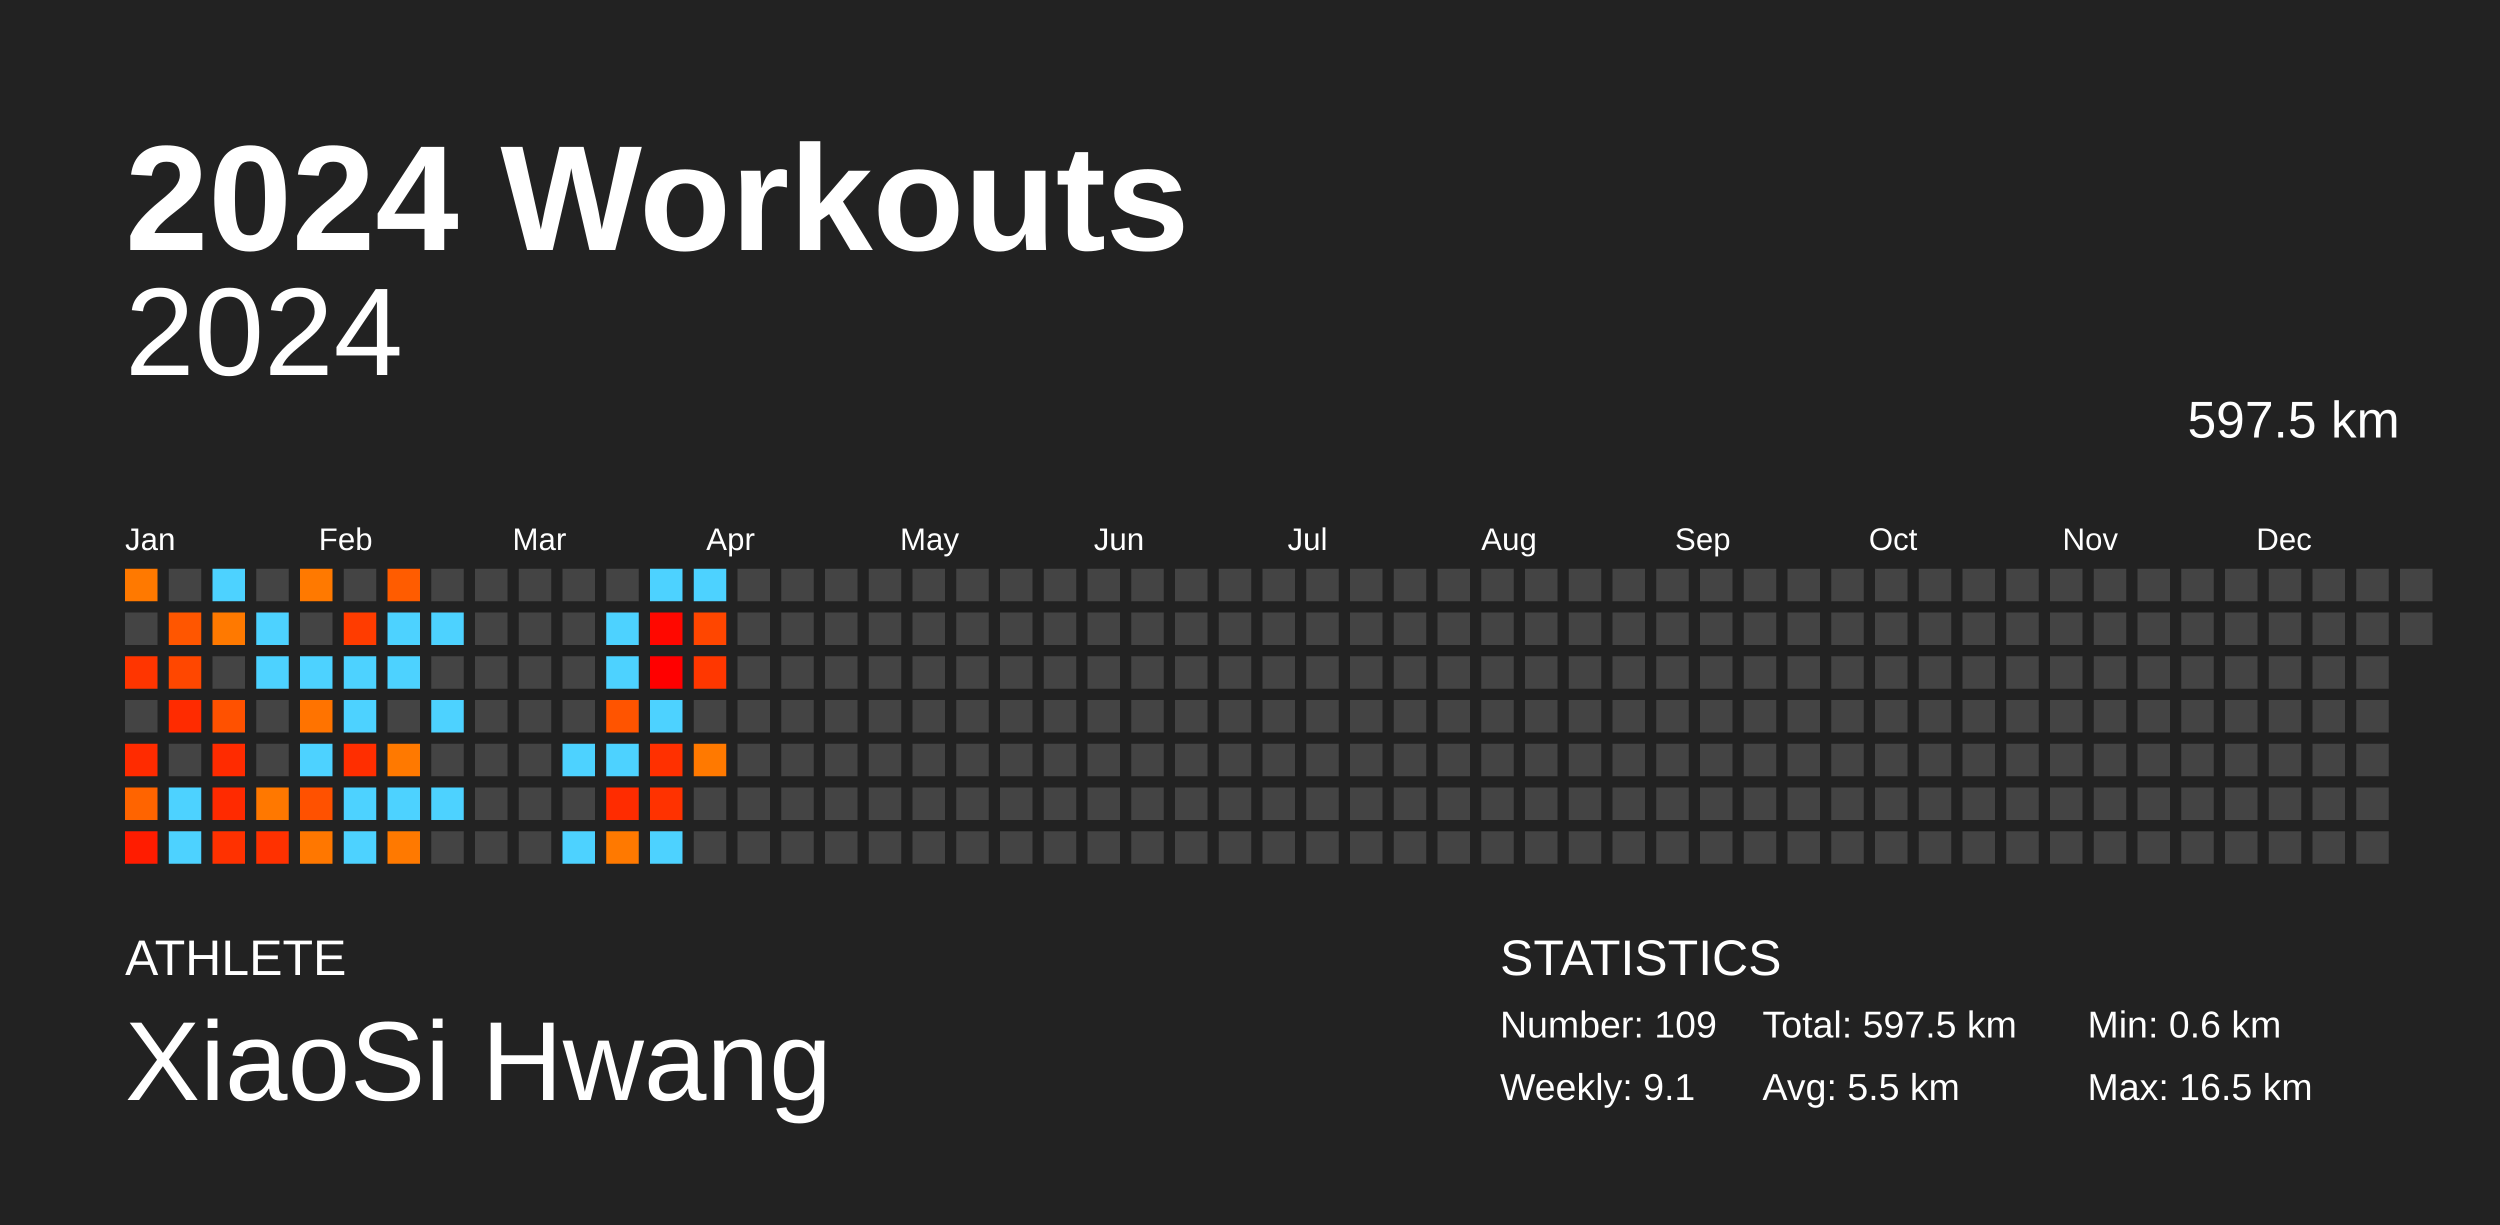
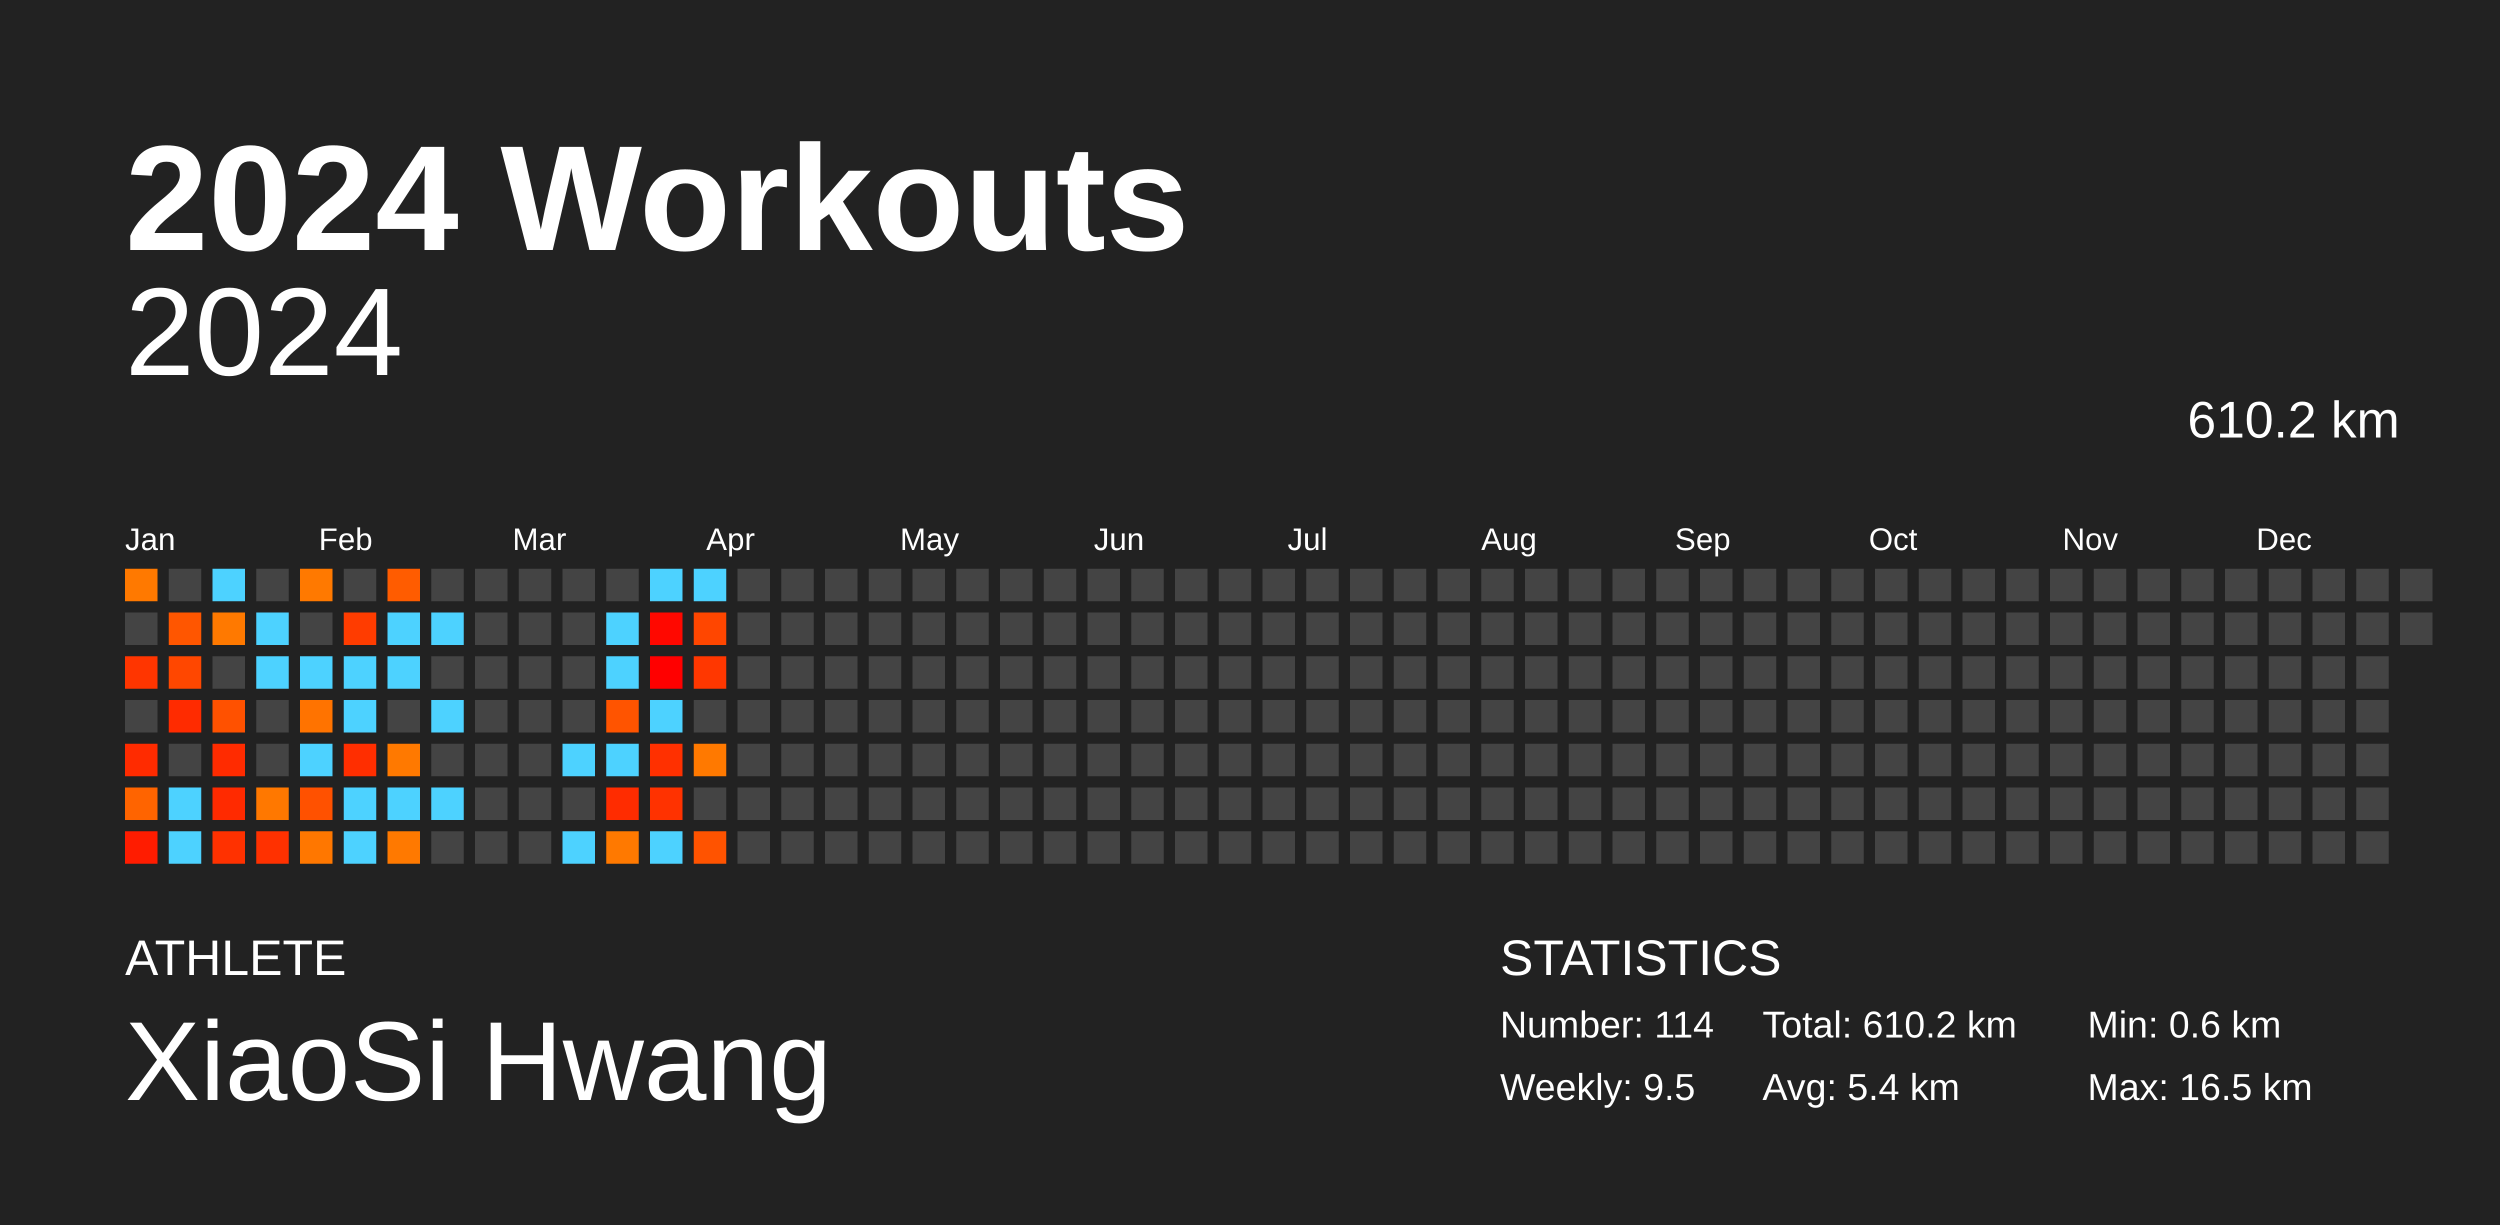
<svg xmlns="http://www.w3.org/2000/svg" baseProfile="full" height="98mm" version="1.1" viewBox="0,0,200,98" width="200mm">
  <defs />
  <rect fill="#222222" height="98" width="200" x="0" y="0" />
  <text fill="#FFFFFF" style="font-size:12px; font-family:Arial; font-weight:bold;" x="10" y="20">2024 Workouts</text>
  <text fill="#FFFFFF" style="font-size:4px; font-family:Arial" x="10" y="78">ATHLETE</text>
  <text fill="#FFFFFF" style="font-size:9px; font-family:Arial" x="10" y="88">XiaoSi Hwang</text>
  <text fill="#FFFFFF" style="font-size:4px; font-family:Arial" x="120" y="78">STATISTICS</text>
-   <text fill="#FFFFFF" style="font-size:3px; font-family:Arial" x="120" y="83">Number: 109</text>
-   <text fill="#FFFFFF" style="font-size:3px; font-family:Arial" x="120" y="88">Weekly: 9.1</text>
-   <text fill="#FFFFFF" style="font-size:3px; font-family:Arial" x="141" y="83">Total: 597.5 km</text>
-   <text fill="#FFFFFF" style="font-size:3px; font-family:Arial" x="141" y="88">Avg: 5.5 km</text>
+   <text fill="#FFFFFF" style="font-size:3px; font-family:Arial" x="120" y="83">Number: 114</text>
+   <text fill="#FFFFFF" style="font-size:3px; font-family:Arial" x="120" y="88">Weekly: 9.5</text>
+   <text fill="#FFFFFF" style="font-size:3px; font-family:Arial" x="141" y="83">Total: 610.2 km</text>
+   <text fill="#FFFFFF" style="font-size:3px; font-family:Arial" x="141" y="88">Avg: 5.4 km</text>
  <text fill="#FFFFFF" style="font-size:3px; font-family:Arial" x="167" y="83">Min: 0.6 km</text>
  <text fill="#FFFFFF" style="font-size:3px; font-family:Arial" x="167" y="88">Max: 16.5 km</text>
  <text alignment-baseline="hanging" fill="#FFFFFF" style="font-size:10.0px; font-family:Arial;" x="10" y="30">2024</text>
-   <text alignment-baseline="hanging" fill="#FFFFFF" style="font-size:4.125px; font-family:Arial;" x="175" y="35">597.5 km</text>
+   <text alignment-baseline="hanging" fill="#FFFFFF" style="font-size:4.125px; font-family:Arial;" x="175" y="35">610.2 km</text>
  <text fill="#FFFFFF" style="font-size:2.5px; font-family:Arial" x="10.0" y="44">Jan</text>
  <text fill="#FFFFFF" style="font-size:2.5px; font-family:Arial" x="25.5" y="44">Feb</text>
  <text fill="#FFFFFF" style="font-size:2.5px; font-family:Arial" x="41.0" y="44">Mar</text>
  <text fill="#FFFFFF" style="font-size:2.5px; font-family:Arial" x="56.5" y="44">Apr</text>
  <text fill="#FFFFFF" style="font-size:2.5px; font-family:Arial" x="72.0" y="44">May</text>
  <text fill="#FFFFFF" style="font-size:2.5px; font-family:Arial" x="87.5" y="44">Jun</text>
  <text fill="#FFFFFF" style="font-size:2.5px; font-family:Arial" x="103.0" y="44">Jul</text>
  <text fill="#FFFFFF" style="font-size:2.5px; font-family:Arial" x="118.5" y="44">Aug</text>
  <text fill="#FFFFFF" style="font-size:2.5px; font-family:Arial" x="134.0" y="44">Sep</text>
  <text fill="#FFFFFF" style="font-size:2.5px; font-family:Arial" x="149.5" y="44">Oct</text>
  <text fill="#FFFFFF" style="font-size:2.5px; font-family:Arial" x="165.0" y="44">Nov</text>
  <text fill="#FFFFFF" style="font-size:2.5px; font-family:Arial" x="180.5" y="44">Dec</text>
  <rect fill="#ff7900" height="2.6" width="2.6" x="10.0" y="45.5" />
  <rect fill="#444444" height="2.6" width="2.6" x="10.0" y="49.0" />
  <rect fill="#ff3500" height="2.6" width="2.6" x="10.0" y="52.5" />
  <rect fill="#444444" height="2.6" width="2.6" x="10.0" y="56.0" />
  <rect fill="#ff2b00" height="2.6" width="2.6" x="10.0" y="59.5" />
  <rect fill="#ff6400" height="2.6" width="2.6" x="10.0" y="63.0" />
  <rect fill="#ff1c00" height="2.6" width="2.6" x="10.0" y="66.5" />
  <rect fill="#444444" height="2.6" width="2.6" x="13.5" y="45.5" />
  <rect fill="#ff5600" height="2.6" width="2.6" x="13.5" y="49.0" />
  <rect fill="#ff4700" height="2.6" width="2.6" x="13.5" y="52.5" />
  <rect fill="#ff2b00" height="2.6" width="2.6" x="13.5" y="56.0" />
  <rect fill="#444444" height="2.6" width="2.6" x="13.5" y="59.5" />
  <rect fill="#4dd2ff" height="2.6" width="2.6" x="13.5" y="63.0" />
  <rect fill="#4dd2ff" height="2.6" width="2.6" x="13.5" y="66.5" />
  <rect fill="#4dd2ff" height="2.6" width="2.6" x="17.0" y="45.5" />
  <rect fill="#ff7900" height="2.6" width="2.6" x="17.0" y="49.0" />
  <rect fill="#444444" height="2.6" width="2.6" x="17.0" y="52.5" />
  <rect fill="#ff5100" height="2.6" width="2.6" x="17.0" y="56.0" />
  <rect fill="#ff2b00" height="2.6" width="2.6" x="17.0" y="59.5" />
  <rect fill="#ff2a00" height="2.6" width="2.6" x="17.0" y="63.0" />
  <rect fill="#ff3100" height="2.6" width="2.6" x="17.0" y="66.5" />
  <rect fill="#444444" height="2.6" width="2.6" x="20.5" y="45.5" />
  <rect fill="#4dd2ff" height="2.6" width="2.6" x="20.5" y="49.0" />
  <rect fill="#4dd2ff" height="2.6" width="2.6" x="20.5" y="52.5" />
  <rect fill="#444444" height="2.6" width="2.6" x="20.5" y="56.0" />
  <rect fill="#444444" height="2.6" width="2.6" x="20.5" y="59.5" />
  <rect fill="#ff7800" height="2.6" width="2.6" x="20.5" y="63.0" />
  <rect fill="#ff3100" height="2.6" width="2.6" x="20.5" y="66.5" />
  <rect fill="#ff7900" height="2.6" width="2.6" x="24.0" y="45.5" />
  <rect fill="#444444" height="2.6" width="2.6" x="24.0" y="49.0" />
  <rect fill="#4dd2ff" height="2.6" width="2.6" x="24.0" y="52.5" />
  <rect fill="#ff7300" height="2.6" width="2.6" x="24.0" y="56.0" />
  <rect fill="#4dd2ff" height="2.6" width="2.6" x="24.0" y="59.5" />
  <rect fill="#ff5100" height="2.6" width="2.6" x="24.0" y="63.0" />
  <rect fill="#ff7700" height="2.6" width="2.6" x="24.0" y="66.5" />
  <rect fill="#444444" height="2.6" width="2.6" x="27.5" y="45.5" />
  <rect fill="#ff3c00" height="2.6" width="2.6" x="27.5" y="49.0" />
  <rect fill="#4dd2ff" height="2.6" width="2.6" x="27.5" y="52.5" />
  <rect fill="#4dd2ff" height="2.6" width="2.6" x="27.5" y="56.0" />
  <rect fill="#ff2e00" height="2.6" width="2.6" x="27.5" y="59.5" />
  <rect fill="#4dd2ff" height="2.6" width="2.6" x="27.5" y="63.0" />
  <rect fill="#4dd2ff" height="2.6" width="2.6" x="27.5" y="66.5" />
  <rect fill="#ff5c00" height="2.6" width="2.6" x="31.0" y="45.5" />
  <rect fill="#4dd2ff" height="2.6" width="2.6" x="31.0" y="49.0" />
  <rect fill="#4dd2ff" height="2.6" width="2.6" x="31.0" y="52.5" />
  <rect fill="#444444" height="2.6" width="2.6" x="31.0" y="56.0" />
  <rect fill="#ff7900" height="2.6" width="2.6" x="31.0" y="59.5" />
  <rect fill="#4dd2ff" height="2.6" width="2.6" x="31.0" y="63.0" />
  <rect fill="#ff7900" height="2.6" width="2.6" x="31.0" y="66.5" />
  <rect fill="#444444" height="2.6" width="2.6" x="34.5" y="45.5" />
  <rect fill="#4dd2ff" height="2.6" width="2.6" x="34.5" y="49.0" />
  <rect fill="#444444" height="2.6" width="2.6" x="34.5" y="52.5" />
  <rect fill="#4dd2ff" height="2.6" width="2.6" x="34.5" y="56.0" />
  <rect fill="#444444" height="2.6" width="2.6" x="34.5" y="59.5" />
  <rect fill="#4dd2ff" height="2.6" width="2.6" x="34.5" y="63.0" />
  <rect fill="#444444" height="2.6" width="2.6" x="34.5" y="66.5" />
  <rect fill="#444444" height="2.6" width="2.6" x="38.0" y="45.5" />
  <rect fill="#444444" height="2.6" width="2.6" x="38.0" y="49.0" />
  <rect fill="#444444" height="2.6" width="2.6" x="38.0" y="52.5" />
  <rect fill="#444444" height="2.6" width="2.6" x="38.0" y="56.0" />
  <rect fill="#444444" height="2.6" width="2.6" x="38.0" y="59.5" />
  <rect fill="#444444" height="2.6" width="2.6" x="38.0" y="63.0" />
  <rect fill="#444444" height="2.6" width="2.6" x="38.0" y="66.5" />
  <rect fill="#444444" height="2.6" width="2.6" x="41.5" y="45.5" />
  <rect fill="#444444" height="2.6" width="2.6" x="41.5" y="49.0" />
  <rect fill="#444444" height="2.6" width="2.6" x="41.5" y="52.5" />
  <rect fill="#444444" height="2.6" width="2.6" x="41.5" y="56.0" />
  <rect fill="#444444" height="2.6" width="2.6" x="41.5" y="59.5" />
  <rect fill="#444444" height="2.6" width="2.6" x="41.5" y="63.0" />
  <rect fill="#444444" height="2.6" width="2.6" x="41.5" y="66.5" />
  <rect fill="#444444" height="2.6" width="2.6" x="45.0" y="45.5" />
  <rect fill="#444444" height="2.6" width="2.6" x="45.0" y="49.0" />
  <rect fill="#444444" height="2.6" width="2.6" x="45.0" y="52.5" />
  <rect fill="#444444" height="2.6" width="2.6" x="45.0" y="56.0" />
  <rect fill="#4dd2ff" height="2.6" width="2.6" x="45.0" y="59.5" />
  <rect fill="#444444" height="2.6" width="2.6" x="45.0" y="63.0" />
  <rect fill="#4dd2ff" height="2.6" width="2.6" x="45.0" y="66.5" />
  <rect fill="#444444" height="2.6" width="2.6" x="48.5" y="45.5" />
  <rect fill="#4dd2ff" height="2.6" width="2.6" x="48.5" y="49.0" />
  <rect fill="#4dd2ff" height="2.6" width="2.6" x="48.5" y="52.5" />
  <rect fill="#ff5400" height="2.6" width="2.6" x="48.5" y="56.0" />
  <rect fill="#4dd2ff" height="2.6" width="2.6" x="48.5" y="59.5" />
  <rect fill="#ff2c00" height="2.6" width="2.6" x="48.5" y="63.0" />
  <rect fill="#ff7900" height="2.6" width="2.6" x="48.5" y="66.5" />
  <rect fill="#4dd2ff" height="2.6" width="2.6" x="52.0" y="45.5" />
  <rect fill="#ff0800" height="2.6" width="2.6" x="52.0" y="49.0" />
  <rect fill="#ff0000" height="2.6" width="2.6" x="52.0" y="52.5" />
  <rect fill="#4dd2ff" height="2.6" width="2.6" x="52.0" y="56.0" />
  <rect fill="#ff3000" height="2.6" width="2.6" x="52.0" y="59.5" />
  <rect fill="#ff3200" height="2.6" width="2.6" x="52.0" y="63.0" />
  <rect fill="#4dd2ff" height="2.6" width="2.6" x="52.0" y="66.5" />
  <rect fill="#4dd2ff" height="2.6" width="2.6" x="55.5" y="45.5" />
  <rect fill="#ff4600" height="2.6" width="2.6" x="55.5" y="49.0" />
  <rect fill="#ff3700" height="2.6" width="2.6" x="55.5" y="52.5" />
  <rect fill="#444444" height="2.6" width="2.6" x="55.5" y="56.0" />
  <rect fill="#ff7900" height="2.6" width="2.6" x="55.5" y="59.5" />
  <rect fill="#444444" height="2.6" width="2.6" x="55.5" y="63.0" />
-   <rect fill="#444444" height="2.6" width="2.6" x="55.5" y="66.5" />
+   <rect fill="#ff5300" height="2.6" width="2.6" x="55.5" y="66.5" />
  <rect fill="#444444" height="2.6" width="2.6" x="59.0" y="45.5" />
  <rect fill="#444444" height="2.6" width="2.6" x="59.0" y="49.0" />
  <rect fill="#444444" height="2.6" width="2.6" x="59.0" y="52.5" />
  <rect fill="#444444" height="2.6" width="2.6" x="59.0" y="56.0" />
  <rect fill="#444444" height="2.6" width="2.6" x="59.0" y="59.5" />
  <rect fill="#444444" height="2.6" width="2.6" x="59.0" y="63.0" />
  <rect fill="#444444" height="2.6" width="2.6" x="59.0" y="66.5" />
  <rect fill="#444444" height="2.6" width="2.6" x="62.5" y="45.5" />
  <rect fill="#444444" height="2.6" width="2.6" x="62.5" y="49.0" />
  <rect fill="#444444" height="2.6" width="2.6" x="62.5" y="52.5" />
  <rect fill="#444444" height="2.6" width="2.6" x="62.5" y="56.0" />
  <rect fill="#444444" height="2.6" width="2.6" x="62.5" y="59.5" />
  <rect fill="#444444" height="2.6" width="2.6" x="62.5" y="63.0" />
  <rect fill="#444444" height="2.6" width="2.6" x="62.5" y="66.5" />
  <rect fill="#444444" height="2.6" width="2.6" x="66.0" y="45.5" />
  <rect fill="#444444" height="2.6" width="2.6" x="66.0" y="49.0" />
  <rect fill="#444444" height="2.6" width="2.6" x="66.0" y="52.5" />
  <rect fill="#444444" height="2.6" width="2.6" x="66.0" y="56.0" />
  <rect fill="#444444" height="2.6" width="2.6" x="66.0" y="59.5" />
  <rect fill="#444444" height="2.6" width="2.6" x="66.0" y="63.0" />
  <rect fill="#444444" height="2.6" width="2.6" x="66.0" y="66.5" />
  <rect fill="#444444" height="2.6" width="2.6" x="69.5" y="45.5" />
  <rect fill="#444444" height="2.6" width="2.6" x="69.5" y="49.0" />
  <rect fill="#444444" height="2.6" width="2.6" x="69.5" y="52.5" />
  <rect fill="#444444" height="2.6" width="2.6" x="69.5" y="56.0" />
  <rect fill="#444444" height="2.6" width="2.6" x="69.5" y="59.5" />
  <rect fill="#444444" height="2.6" width="2.6" x="69.5" y="63.0" />
  <rect fill="#444444" height="2.6" width="2.6" x="69.5" y="66.5" />
  <rect fill="#444444" height="2.6" width="2.6" x="73.0" y="45.5" />
  <rect fill="#444444" height="2.6" width="2.6" x="73.0" y="49.0" />
  <rect fill="#444444" height="2.6" width="2.6" x="73.0" y="52.5" />
  <rect fill="#444444" height="2.6" width="2.6" x="73.0" y="56.0" />
  <rect fill="#444444" height="2.6" width="2.6" x="73.0" y="59.5" />
  <rect fill="#444444" height="2.6" width="2.6" x="73.0" y="63.0" />
  <rect fill="#444444" height="2.6" width="2.6" x="73.0" y="66.5" />
  <rect fill="#444444" height="2.6" width="2.6" x="76.5" y="45.5" />
  <rect fill="#444444" height="2.6" width="2.6" x="76.5" y="49.0" />
  <rect fill="#444444" height="2.6" width="2.6" x="76.5" y="52.5" />
  <rect fill="#444444" height="2.6" width="2.6" x="76.5" y="56.0" />
  <rect fill="#444444" height="2.6" width="2.6" x="76.5" y="59.5" />
  <rect fill="#444444" height="2.6" width="2.6" x="76.5" y="63.0" />
  <rect fill="#444444" height="2.6" width="2.6" x="76.5" y="66.5" />
  <rect fill="#444444" height="2.6" width="2.6" x="80.0" y="45.5" />
  <rect fill="#444444" height="2.6" width="2.6" x="80.0" y="49.0" />
  <rect fill="#444444" height="2.6" width="2.6" x="80.0" y="52.5" />
  <rect fill="#444444" height="2.6" width="2.6" x="80.0" y="56.0" />
  <rect fill="#444444" height="2.6" width="2.6" x="80.0" y="59.5" />
  <rect fill="#444444" height="2.6" width="2.6" x="80.0" y="63.0" />
  <rect fill="#444444" height="2.6" width="2.6" x="80.0" y="66.5" />
  <rect fill="#444444" height="2.6" width="2.6" x="83.5" y="45.5" />
  <rect fill="#444444" height="2.6" width="2.6" x="83.5" y="49.0" />
  <rect fill="#444444" height="2.6" width="2.6" x="83.5" y="52.5" />
  <rect fill="#444444" height="2.6" width="2.6" x="83.5" y="56.0" />
  <rect fill="#444444" height="2.6" width="2.6" x="83.5" y="59.5" />
  <rect fill="#444444" height="2.6" width="2.6" x="83.5" y="63.0" />
  <rect fill="#444444" height="2.6" width="2.6" x="83.5" y="66.5" />
  <rect fill="#444444" height="2.6" width="2.6" x="87.0" y="45.5" />
  <rect fill="#444444" height="2.6" width="2.6" x="87.0" y="49.0" />
  <rect fill="#444444" height="2.6" width="2.6" x="87.0" y="52.5" />
  <rect fill="#444444" height="2.6" width="2.6" x="87.0" y="56.0" />
  <rect fill="#444444" height="2.6" width="2.6" x="87.0" y="59.5" />
  <rect fill="#444444" height="2.6" width="2.6" x="87.0" y="63.0" />
  <rect fill="#444444" height="2.6" width="2.6" x="87.0" y="66.5" />
  <rect fill="#444444" height="2.6" width="2.6" x="90.5" y="45.5" />
  <rect fill="#444444" height="2.6" width="2.6" x="90.5" y="49.0" />
  <rect fill="#444444" height="2.6" width="2.6" x="90.5" y="52.5" />
  <rect fill="#444444" height="2.6" width="2.6" x="90.5" y="56.0" />
  <rect fill="#444444" height="2.6" width="2.6" x="90.5" y="59.5" />
  <rect fill="#444444" height="2.6" width="2.6" x="90.5" y="63.0" />
  <rect fill="#444444" height="2.6" width="2.6" x="90.5" y="66.5" />
  <rect fill="#444444" height="2.6" width="2.6" x="94.0" y="45.5" />
  <rect fill="#444444" height="2.6" width="2.6" x="94.0" y="49.0" />
  <rect fill="#444444" height="2.6" width="2.6" x="94.0" y="52.5" />
  <rect fill="#444444" height="2.6" width="2.6" x="94.0" y="56.0" />
  <rect fill="#444444" height="2.6" width="2.6" x="94.0" y="59.5" />
  <rect fill="#444444" height="2.6" width="2.6" x="94.0" y="63.0" />
  <rect fill="#444444" height="2.6" width="2.6" x="94.0" y="66.5" />
  <rect fill="#444444" height="2.6" width="2.6" x="97.5" y="45.5" />
  <rect fill="#444444" height="2.6" width="2.6" x="97.5" y="49.0" />
  <rect fill="#444444" height="2.6" width="2.6" x="97.5" y="52.5" />
  <rect fill="#444444" height="2.6" width="2.6" x="97.5" y="56.0" />
  <rect fill="#444444" height="2.6" width="2.6" x="97.5" y="59.5" />
  <rect fill="#444444" height="2.6" width="2.6" x="97.5" y="63.0" />
  <rect fill="#444444" height="2.6" width="2.6" x="97.5" y="66.5" />
  <rect fill="#444444" height="2.6" width="2.6" x="101.0" y="45.5" />
  <rect fill="#444444" height="2.6" width="2.6" x="101.0" y="49.0" />
  <rect fill="#444444" height="2.6" width="2.6" x="101.0" y="52.5" />
  <rect fill="#444444" height="2.6" width="2.6" x="101.0" y="56.0" />
  <rect fill="#444444" height="2.6" width="2.6" x="101.0" y="59.5" />
  <rect fill="#444444" height="2.6" width="2.6" x="101.0" y="63.0" />
  <rect fill="#444444" height="2.6" width="2.6" x="101.0" y="66.5" />
  <rect fill="#444444" height="2.6" width="2.6" x="104.5" y="45.5" />
  <rect fill="#444444" height="2.6" width="2.6" x="104.5" y="49.0" />
  <rect fill="#444444" height="2.6" width="2.6" x="104.5" y="52.5" />
  <rect fill="#444444" height="2.6" width="2.6" x="104.5" y="56.0" />
  <rect fill="#444444" height="2.6" width="2.6" x="104.5" y="59.5" />
  <rect fill="#444444" height="2.6" width="2.6" x="104.5" y="63.0" />
  <rect fill="#444444" height="2.6" width="2.6" x="104.5" y="66.5" />
  <rect fill="#444444" height="2.6" width="2.6" x="108.0" y="45.5" />
  <rect fill="#444444" height="2.6" width="2.6" x="108.0" y="49.0" />
  <rect fill="#444444" height="2.6" width="2.6" x="108.0" y="52.5" />
  <rect fill="#444444" height="2.6" width="2.6" x="108.0" y="56.0" />
  <rect fill="#444444" height="2.6" width="2.6" x="108.0" y="59.5" />
  <rect fill="#444444" height="2.6" width="2.6" x="108.0" y="63.0" />
  <rect fill="#444444" height="2.6" width="2.6" x="108.0" y="66.5" />
  <rect fill="#444444" height="2.6" width="2.6" x="111.5" y="45.5" />
  <rect fill="#444444" height="2.6" width="2.6" x="111.5" y="49.0" />
  <rect fill="#444444" height="2.6" width="2.6" x="111.5" y="52.5" />
  <rect fill="#444444" height="2.6" width="2.6" x="111.5" y="56.0" />
  <rect fill="#444444" height="2.6" width="2.6" x="111.5" y="59.5" />
  <rect fill="#444444" height="2.6" width="2.6" x="111.5" y="63.0" />
  <rect fill="#444444" height="2.6" width="2.6" x="111.5" y="66.5" />
  <rect fill="#444444" height="2.6" width="2.6" x="115.0" y="45.5" />
  <rect fill="#444444" height="2.6" width="2.6" x="115.0" y="49.0" />
  <rect fill="#444444" height="2.6" width="2.6" x="115.0" y="52.5" />
  <rect fill="#444444" height="2.6" width="2.6" x="115.0" y="56.0" />
  <rect fill="#444444" height="2.6" width="2.6" x="115.0" y="59.5" />
  <rect fill="#444444" height="2.6" width="2.6" x="115.0" y="63.0" />
  <rect fill="#444444" height="2.6" width="2.6" x="115.0" y="66.5" />
  <rect fill="#444444" height="2.6" width="2.6" x="118.5" y="45.5" />
  <rect fill="#444444" height="2.6" width="2.6" x="118.5" y="49.0" />
  <rect fill="#444444" height="2.6" width="2.6" x="118.5" y="52.5" />
  <rect fill="#444444" height="2.6" width="2.6" x="118.5" y="56.0" />
  <rect fill="#444444" height="2.6" width="2.6" x="118.5" y="59.5" />
  <rect fill="#444444" height="2.6" width="2.6" x="118.5" y="63.0" />
  <rect fill="#444444" height="2.6" width="2.6" x="118.5" y="66.5" />
  <rect fill="#444444" height="2.6" width="2.6" x="122.0" y="45.5" />
  <rect fill="#444444" height="2.6" width="2.6" x="122.0" y="49.0" />
  <rect fill="#444444" height="2.6" width="2.6" x="122.0" y="52.5" />
  <rect fill="#444444" height="2.6" width="2.6" x="122.0" y="56.0" />
  <rect fill="#444444" height="2.6" width="2.6" x="122.0" y="59.5" />
  <rect fill="#444444" height="2.6" width="2.6" x="122.0" y="63.0" />
  <rect fill="#444444" height="2.6" width="2.6" x="122.0" y="66.5" />
  <rect fill="#444444" height="2.6" width="2.6" x="125.5" y="45.5" />
  <rect fill="#444444" height="2.6" width="2.6" x="125.5" y="49.0" />
  <rect fill="#444444" height="2.6" width="2.6" x="125.5" y="52.5" />
  <rect fill="#444444" height="2.6" width="2.6" x="125.5" y="56.0" />
  <rect fill="#444444" height="2.6" width="2.6" x="125.5" y="59.5" />
  <rect fill="#444444" height="2.6" width="2.6" x="125.5" y="63.0" />
  <rect fill="#444444" height="2.6" width="2.6" x="125.5" y="66.5" />
  <rect fill="#444444" height="2.6" width="2.6" x="129.0" y="45.5" />
  <rect fill="#444444" height="2.6" width="2.6" x="129.0" y="49.0" />
  <rect fill="#444444" height="2.6" width="2.6" x="129.0" y="52.5" />
  <rect fill="#444444" height="2.6" width="2.6" x="129.0" y="56.0" />
  <rect fill="#444444" height="2.6" width="2.6" x="129.0" y="59.5" />
  <rect fill="#444444" height="2.6" width="2.6" x="129.0" y="63.0" />
  <rect fill="#444444" height="2.6" width="2.6" x="129.0" y="66.5" />
  <rect fill="#444444" height="2.6" width="2.6" x="132.5" y="45.5" />
  <rect fill="#444444" height="2.6" width="2.6" x="132.5" y="49.0" />
  <rect fill="#444444" height="2.6" width="2.6" x="132.5" y="52.5" />
  <rect fill="#444444" height="2.6" width="2.6" x="132.5" y="56.0" />
  <rect fill="#444444" height="2.6" width="2.6" x="132.5" y="59.5" />
  <rect fill="#444444" height="2.6" width="2.6" x="132.5" y="63.0" />
  <rect fill="#444444" height="2.6" width="2.6" x="132.5" y="66.5" />
  <rect fill="#444444" height="2.6" width="2.6" x="136.0" y="45.5" />
  <rect fill="#444444" height="2.6" width="2.6" x="136.0" y="49.0" />
  <rect fill="#444444" height="2.6" width="2.6" x="136.0" y="52.5" />
  <rect fill="#444444" height="2.6" width="2.6" x="136.0" y="56.0" />
  <rect fill="#444444" height="2.6" width="2.6" x="136.0" y="59.5" />
  <rect fill="#444444" height="2.6" width="2.6" x="136.0" y="63.0" />
  <rect fill="#444444" height="2.6" width="2.6" x="136.0" y="66.5" />
  <rect fill="#444444" height="2.6" width="2.6" x="139.5" y="45.5" />
  <rect fill="#444444" height="2.6" width="2.6" x="139.5" y="49.0" />
  <rect fill="#444444" height="2.6" width="2.6" x="139.5" y="52.5" />
  <rect fill="#444444" height="2.6" width="2.6" x="139.5" y="56.0" />
  <rect fill="#444444" height="2.6" width="2.6" x="139.5" y="59.5" />
  <rect fill="#444444" height="2.6" width="2.6" x="139.5" y="63.0" />
  <rect fill="#444444" height="2.6" width="2.6" x="139.5" y="66.5" />
  <rect fill="#444444" height="2.6" width="2.6" x="143.0" y="45.5" />
  <rect fill="#444444" height="2.6" width="2.6" x="143.0" y="49.0" />
  <rect fill="#444444" height="2.6" width="2.6" x="143.0" y="52.5" />
  <rect fill="#444444" height="2.6" width="2.6" x="143.0" y="56.0" />
  <rect fill="#444444" height="2.6" width="2.6" x="143.0" y="59.5" />
  <rect fill="#444444" height="2.6" width="2.6" x="143.0" y="63.0" />
  <rect fill="#444444" height="2.6" width="2.6" x="143.0" y="66.5" />
  <rect fill="#444444" height="2.6" width="2.6" x="146.5" y="45.5" />
  <rect fill="#444444" height="2.6" width="2.6" x="146.5" y="49.0" />
  <rect fill="#444444" height="2.6" width="2.6" x="146.5" y="52.5" />
  <rect fill="#444444" height="2.6" width="2.6" x="146.5" y="56.0" />
  <rect fill="#444444" height="2.6" width="2.6" x="146.5" y="59.5" />
  <rect fill="#444444" height="2.6" width="2.6" x="146.5" y="63.0" />
  <rect fill="#444444" height="2.6" width="2.6" x="146.5" y="66.5" />
  <rect fill="#444444" height="2.6" width="2.6" x="150.0" y="45.5" />
  <rect fill="#444444" height="2.6" width="2.6" x="150.0" y="49.0" />
  <rect fill="#444444" height="2.6" width="2.6" x="150.0" y="52.5" />
  <rect fill="#444444" height="2.6" width="2.6" x="150.0" y="56.0" />
  <rect fill="#444444" height="2.6" width="2.6" x="150.0" y="59.5" />
  <rect fill="#444444" height="2.6" width="2.6" x="150.0" y="63.0" />
  <rect fill="#444444" height="2.6" width="2.6" x="150.0" y="66.5" />
  <rect fill="#444444" height="2.6" width="2.6" x="153.5" y="45.5" />
  <rect fill="#444444" height="2.6" width="2.6" x="153.5" y="49.0" />
  <rect fill="#444444" height="2.6" width="2.6" x="153.5" y="52.5" />
  <rect fill="#444444" height="2.6" width="2.6" x="153.5" y="56.0" />
  <rect fill="#444444" height="2.6" width="2.6" x="153.5" y="59.5" />
  <rect fill="#444444" height="2.6" width="2.6" x="153.5" y="63.0" />
  <rect fill="#444444" height="2.6" width="2.6" x="153.5" y="66.5" />
  <rect fill="#444444" height="2.6" width="2.6" x="157.0" y="45.5" />
  <rect fill="#444444" height="2.6" width="2.6" x="157.0" y="49.0" />
  <rect fill="#444444" height="2.6" width="2.6" x="157.0" y="52.5" />
  <rect fill="#444444" height="2.6" width="2.6" x="157.0" y="56.0" />
  <rect fill="#444444" height="2.6" width="2.6" x="157.0" y="59.5" />
  <rect fill="#444444" height="2.6" width="2.6" x="157.0" y="63.0" />
  <rect fill="#444444" height="2.6" width="2.6" x="157.0" y="66.5" />
  <rect fill="#444444" height="2.6" width="2.6" x="160.5" y="45.5" />
  <rect fill="#444444" height="2.6" width="2.6" x="160.5" y="49.0" />
  <rect fill="#444444" height="2.6" width="2.6" x="160.5" y="52.5" />
  <rect fill="#444444" height="2.6" width="2.6" x="160.5" y="56.0" />
  <rect fill="#444444" height="2.6" width="2.6" x="160.5" y="59.5" />
  <rect fill="#444444" height="2.6" width="2.6" x="160.5" y="63.0" />
  <rect fill="#444444" height="2.6" width="2.6" x="160.5" y="66.5" />
  <rect fill="#444444" height="2.6" width="2.6" x="164.0" y="45.5" />
  <rect fill="#444444" height="2.6" width="2.6" x="164.0" y="49.0" />
  <rect fill="#444444" height="2.6" width="2.6" x="164.0" y="52.5" />
  <rect fill="#444444" height="2.6" width="2.6" x="164.0" y="56.0" />
  <rect fill="#444444" height="2.6" width="2.6" x="164.0" y="59.5" />
  <rect fill="#444444" height="2.6" width="2.6" x="164.0" y="63.0" />
  <rect fill="#444444" height="2.6" width="2.6" x="164.0" y="66.5" />
  <rect fill="#444444" height="2.6" width="2.6" x="167.5" y="45.5" />
  <rect fill="#444444" height="2.6" width="2.6" x="167.5" y="49.0" />
  <rect fill="#444444" height="2.6" width="2.6" x="167.5" y="52.5" />
  <rect fill="#444444" height="2.6" width="2.6" x="167.5" y="56.0" />
  <rect fill="#444444" height="2.6" width="2.6" x="167.5" y="59.5" />
  <rect fill="#444444" height="2.6" width="2.6" x="167.5" y="63.0" />
  <rect fill="#444444" height="2.6" width="2.6" x="167.5" y="66.5" />
  <rect fill="#444444" height="2.6" width="2.6" x="171.0" y="45.5" />
  <rect fill="#444444" height="2.6" width="2.6" x="171.0" y="49.0" />
  <rect fill="#444444" height="2.6" width="2.6" x="171.0" y="52.5" />
  <rect fill="#444444" height="2.6" width="2.6" x="171.0" y="56.0" />
  <rect fill="#444444" height="2.6" width="2.6" x="171.0" y="59.5" />
  <rect fill="#444444" height="2.6" width="2.6" x="171.0" y="63.0" />
  <rect fill="#444444" height="2.6" width="2.6" x="171.0" y="66.5" />
  <rect fill="#444444" height="2.6" width="2.6" x="174.5" y="45.5" />
  <rect fill="#444444" height="2.6" width="2.6" x="174.5" y="49.0" />
  <rect fill="#444444" height="2.6" width="2.6" x="174.5" y="52.5" />
  <rect fill="#444444" height="2.6" width="2.6" x="174.5" y="56.0" />
  <rect fill="#444444" height="2.6" width="2.6" x="174.5" y="59.5" />
  <rect fill="#444444" height="2.6" width="2.6" x="174.5" y="63.0" />
  <rect fill="#444444" height="2.6" width="2.6" x="174.5" y="66.5" />
  <rect fill="#444444" height="2.6" width="2.6" x="178.0" y="45.5" />
  <rect fill="#444444" height="2.6" width="2.6" x="178.0" y="49.0" />
  <rect fill="#444444" height="2.6" width="2.6" x="178.0" y="52.5" />
  <rect fill="#444444" height="2.6" width="2.6" x="178.0" y="56.0" />
  <rect fill="#444444" height="2.6" width="2.6" x="178.0" y="59.5" />
  <rect fill="#444444" height="2.6" width="2.6" x="178.0" y="63.0" />
  <rect fill="#444444" height="2.6" width="2.6" x="178.0" y="66.5" />
  <rect fill="#444444" height="2.6" width="2.6" x="181.5" y="45.5" />
  <rect fill="#444444" height="2.6" width="2.6" x="181.5" y="49.0" />
  <rect fill="#444444" height="2.6" width="2.6" x="181.5" y="52.5" />
  <rect fill="#444444" height="2.6" width="2.6" x="181.5" y="56.0" />
  <rect fill="#444444" height="2.6" width="2.6" x="181.5" y="59.5" />
  <rect fill="#444444" height="2.6" width="2.6" x="181.5" y="63.0" />
  <rect fill="#444444" height="2.6" width="2.6" x="181.5" y="66.5" />
  <rect fill="#444444" height="2.6" width="2.6" x="185.0" y="45.5" />
  <rect fill="#444444" height="2.6" width="2.6" x="185.0" y="49.0" />
  <rect fill="#444444" height="2.6" width="2.6" x="185.0" y="52.5" />
  <rect fill="#444444" height="2.6" width="2.6" x="185.0" y="56.0" />
  <rect fill="#444444" height="2.6" width="2.6" x="185.0" y="59.5" />
  <rect fill="#444444" height="2.6" width="2.6" x="185.0" y="63.0" />
  <rect fill="#444444" height="2.6" width="2.6" x="185.0" y="66.5" />
  <rect fill="#444444" height="2.6" width="2.6" x="188.5" y="45.5" />
  <rect fill="#444444" height="2.6" width="2.6" x="188.5" y="49.0" />
  <rect fill="#444444" height="2.6" width="2.6" x="188.5" y="52.5" />
  <rect fill="#444444" height="2.6" width="2.6" x="188.5" y="56.0" />
  <rect fill="#444444" height="2.6" width="2.6" x="188.5" y="59.5" />
  <rect fill="#444444" height="2.6" width="2.6" x="188.5" y="63.0" />
  <rect fill="#444444" height="2.6" width="2.6" x="188.5" y="66.5" />
  <rect fill="#444444" height="2.6" width="2.6" x="192.0" y="45.5" />
  <rect fill="#444444" height="2.6" width="2.6" x="192.0" y="49.0" />
</svg>
